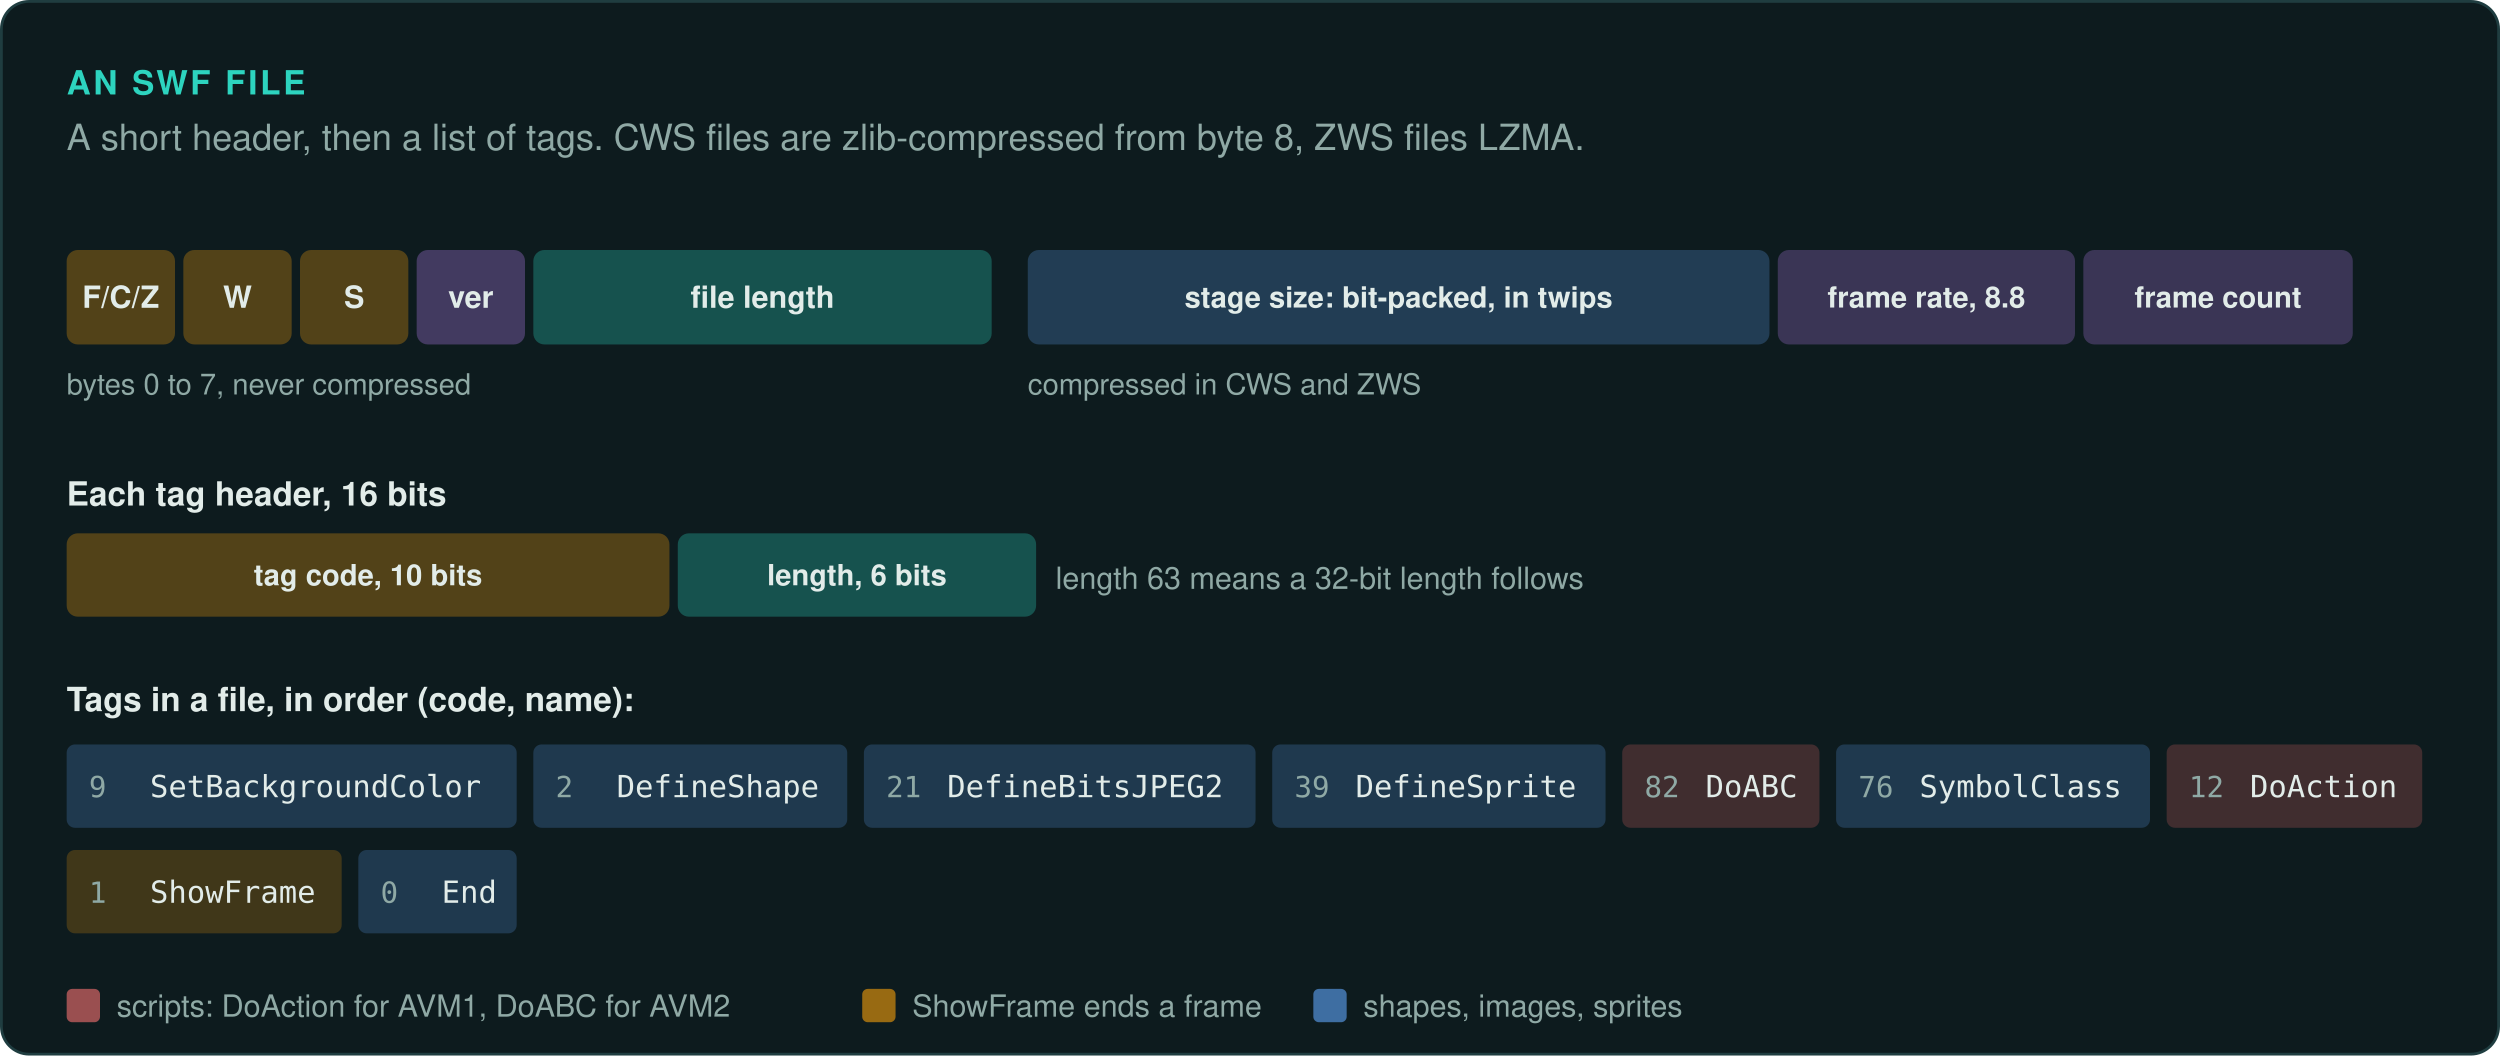
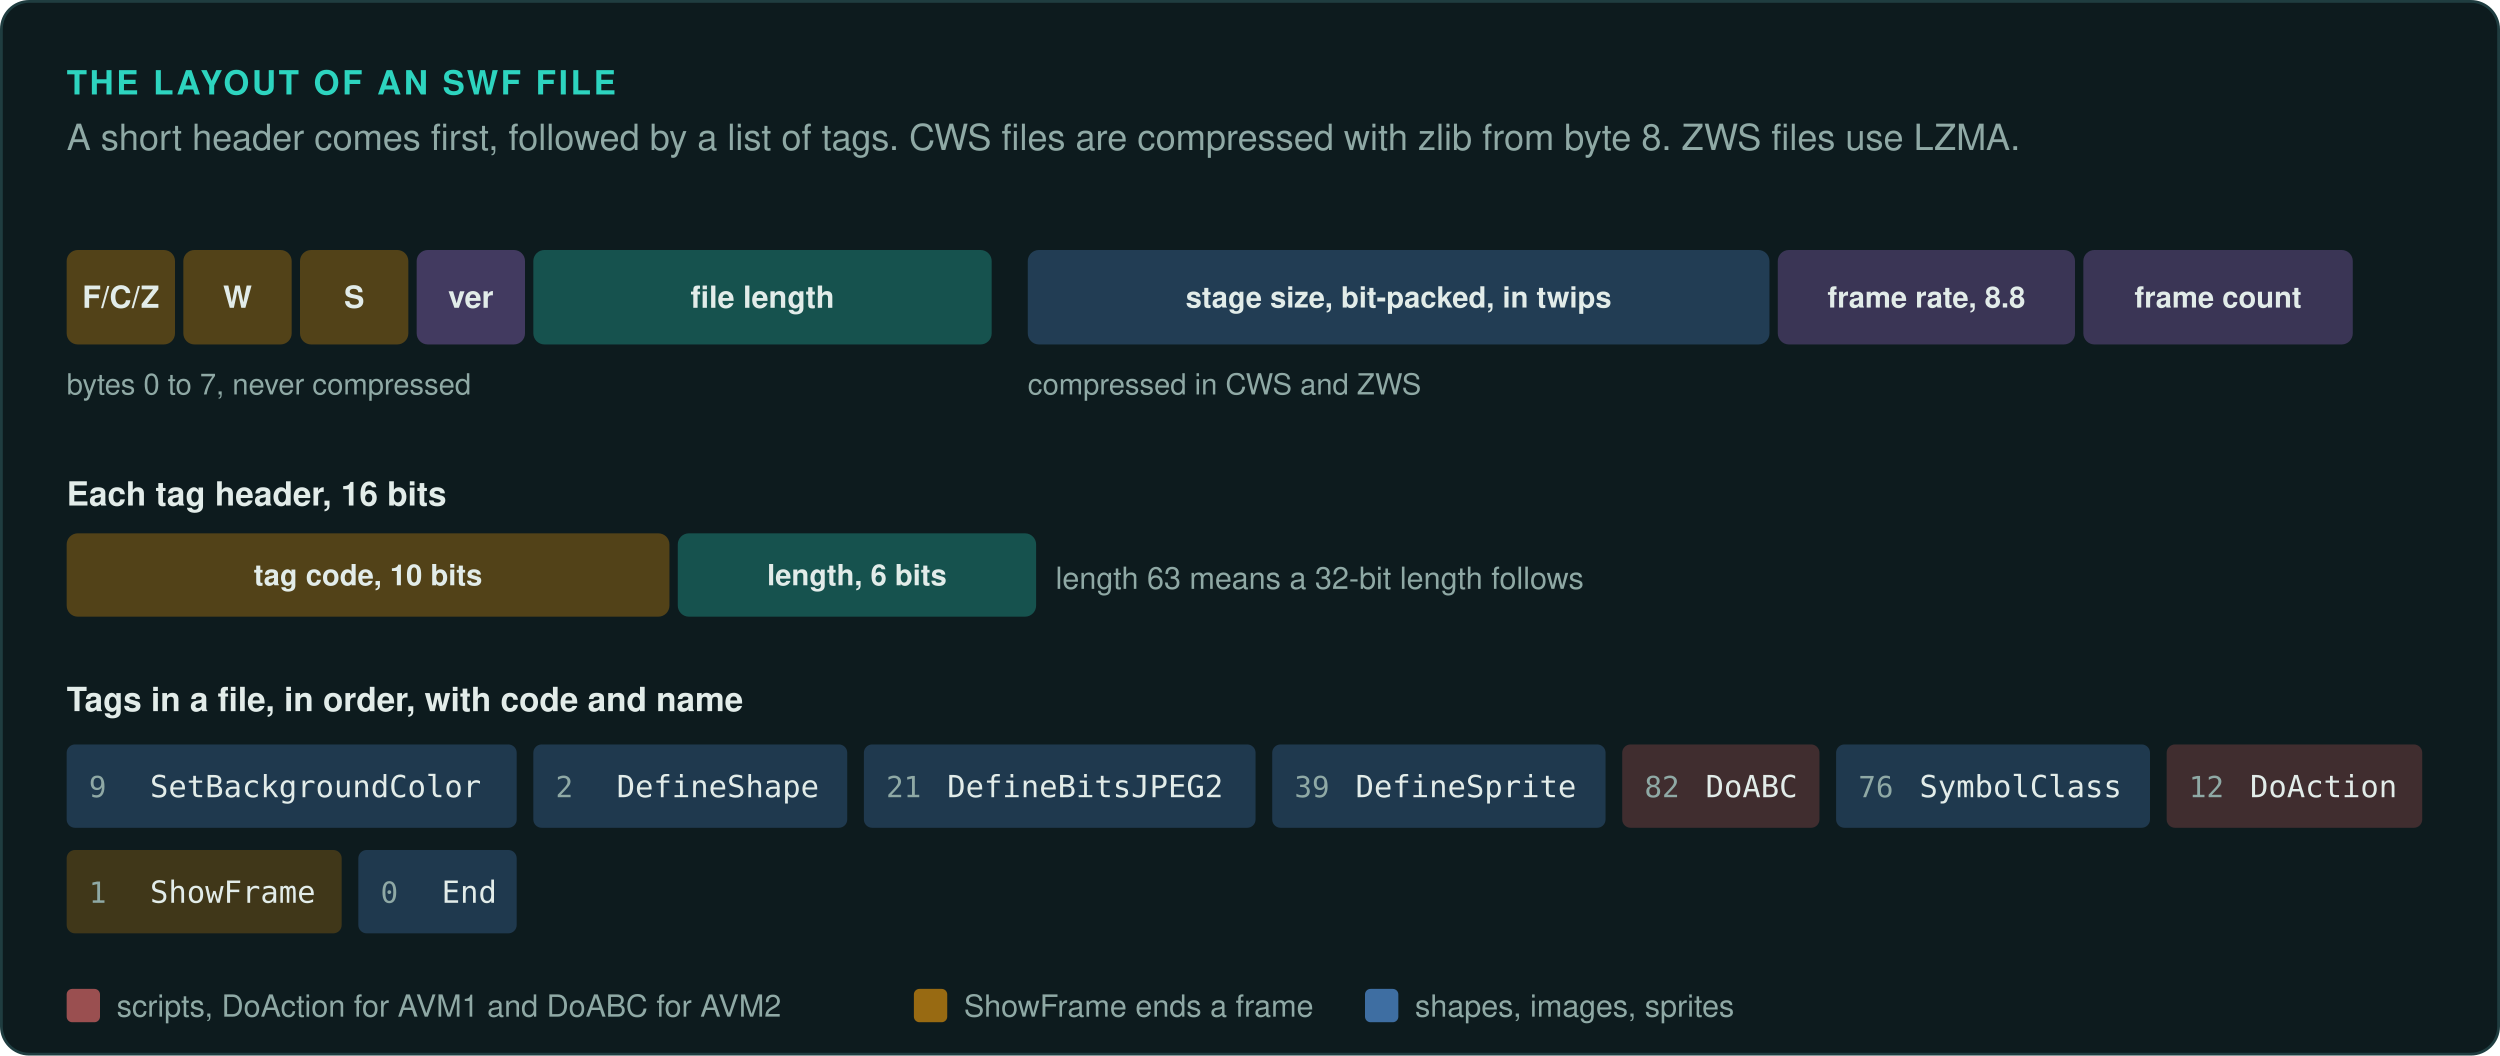
- <svg xmlns="http://www.w3.org/2000/svg" width="900" height="380" viewBox="0 0 900 380" role="img" aria-label="An SWF file: a signature of FWS, CWS or ZWS, a version and a length, then the stage size, frame rate and frame count, then tags, each with a code and a length">
+ <svg xmlns="http://www.w3.org/2000/svg" width="900" height="380" viewBox="0 0 900 380" role="img" aria-label="An SWF file starts with a signature of FWS, CWS or ZWS, a version and a length. The stage size, frame rate and frame count follow, then tags that each have a code and a length">
  <rect x="0.5" y="0.5" width="899" height="379" rx="10" fill="#0d1b1e" stroke="#1f3d40" />
  <defs>
    <marker id="arrow" viewBox="0 0 8 8" refX="7" refY="4" markerWidth="7" markerHeight="7" orient="auto">
      <path d="M0 0L8 4L0 8z" fill="#8fa9a5" />
    </marker>
  </defs>
-   <text x="24.0" y="34.0" font-family="ui-sans-serif, -apple-system, 'Segoe UI', Helvetica, Arial, sans-serif" font-size="12" font-weight="600" fill="#2dd4bf" text-anchor="start" letter-spacing="0.08em">AN SWF FILE</text>
-   <text x="24.0" y="54.0" font-family="ui-sans-serif, -apple-system, 'Segoe UI', Helvetica, Arial, sans-serif" font-size="13" font-weight="400" fill="#8fa9a5" text-anchor="start">A short header, then a list of tags. CWS files are zlib-compressed from byte 8, ZWS files LZMA.</text>
+   <text x="24.0" y="34.0" font-family="ui-sans-serif, -apple-system, 'Segoe UI', Helvetica, Arial, sans-serif" font-size="12" font-weight="600" fill="#2dd4bf" text-anchor="start" letter-spacing="0.08em">THE LAYOUT OF AN SWF FILE</text>
+   <text x="24.0" y="54.0" font-family="ui-sans-serif, -apple-system, 'Segoe UI', Helvetica, Arial, sans-serif" font-size="13" font-weight="400" fill="#8fa9a5" text-anchor="start">A short header comes first, followed by a list of tags. CWS files are compressed with zlib from byte 8. ZWS files use LZMA.</text>
  <rect x="24.0" y="90.0" width="39.0" height="34.0" rx="4" fill="#f59e0b" stroke="none" fill-opacity="0.3" />
  <text x="43.5" y="110.8" font-family="ui-sans-serif, -apple-system, 'Segoe UI', Helvetica, Arial, sans-serif" font-size="11" font-weight="600" fill="#e2ece9" text-anchor="middle">F/C/Z</text>
  <rect x="66.0" y="90.0" width="39.0" height="34.0" rx="4" fill="#f59e0b" stroke="none" fill-opacity="0.3" />
  <text x="85.5" y="110.8" font-family="ui-sans-serif, -apple-system, 'Segoe UI', Helvetica, Arial, sans-serif" font-size="11" font-weight="600" fill="#e2ece9" text-anchor="middle">W</text>
  <rect x="108.0" y="90.0" width="39.0" height="34.0" rx="4" fill="#f59e0b" stroke="none" fill-opacity="0.3" />
  <text x="127.5" y="110.8" font-family="ui-sans-serif, -apple-system, 'Segoe UI', Helvetica, Arial, sans-serif" font-size="11" font-weight="600" fill="#e2ece9" text-anchor="middle">S</text>
  <rect x="150.0" y="90.0" width="39.0" height="34.0" rx="4" fill="#c084fc" stroke="none" fill-opacity="0.3" />
  <text x="169.5" y="110.8" font-family="ui-sans-serif, -apple-system, 'Segoe UI', Helvetica, Arial, sans-serif" font-size="11" font-weight="600" fill="#e2ece9" text-anchor="middle">ver</text>
  <rect x="192.0" y="90.0" width="165.0" height="34.0" rx="4" fill="#2dd4bf" stroke="none" fill-opacity="0.3" />
  <text x="274.5" y="110.8" font-family="ui-sans-serif, -apple-system, 'Segoe UI', Helvetica, Arial, sans-serif" font-size="11" font-weight="600" fill="#e2ece9" text-anchor="middle">file length</text>
  <text x="24.0" y="142.0" font-family="ui-sans-serif, -apple-system, 'Segoe UI', Helvetica, Arial, sans-serif" font-size="10.5" font-weight="400" fill="#8fa9a5" text-anchor="start">bytes 0 to 7, never compressed</text>
  <rect x="370.0" y="90.0" width="267.0" height="34.0" rx="4" fill="#60a5fa" stroke="none" fill-opacity="0.25" />
-   <text x="503.5" y="110.7" font-family="ui-sans-serif, -apple-system, 'Segoe UI', Helvetica, Arial, sans-serif" font-size="10.5" font-weight="600" fill="#e2ece9" text-anchor="middle">stage size: bit-packed, in twips</text>
+   <text x="503.5" y="110.7" font-family="ui-sans-serif, -apple-system, 'Segoe UI', Helvetica, Arial, sans-serif" font-size="10.5" font-weight="600" fill="#e2ece9" text-anchor="middle">stage size, bit-packed, in twips</text>
  <rect x="640.0" y="90.0" width="107.0" height="34.0" rx="4" fill="#c084fc" stroke="none" fill-opacity="0.25" />
  <text x="693.5" y="110.7" font-family="ui-sans-serif, -apple-system, 'Segoe UI', Helvetica, Arial, sans-serif" font-size="10.5" font-weight="600" fill="#e2ece9" text-anchor="middle">frame rate, 8.8</text>
  <rect x="750.0" y="90.0" width="97.0" height="34.0" rx="4" fill="#c084fc" stroke="none" fill-opacity="0.25" />
  <text x="798.5" y="110.7" font-family="ui-sans-serif, -apple-system, 'Segoe UI', Helvetica, Arial, sans-serif" font-size="10.5" font-weight="600" fill="#e2ece9" text-anchor="middle">frame count</text>
  <text x="370.0" y="142.0" font-family="ui-sans-serif, -apple-system, 'Segoe UI', Helvetica, Arial, sans-serif" font-size="10.5" font-weight="400" fill="#8fa9a5" text-anchor="start">compressed in CWS and ZWS</text>
  <text x="24.0" y="182.0" font-family="ui-sans-serif, -apple-system, 'Segoe UI', Helvetica, Arial, sans-serif" font-size="12" font-weight="600" fill="#e2ece9" text-anchor="start">Each tag header, 16 bits</text>
  <rect x="24.0" y="192.0" width="217.0" height="30.0" rx="4" fill="#f59e0b" stroke="none" fill-opacity="0.3" />
  <text x="132.5" y="210.7" font-family="ui-sans-serif, -apple-system, 'Segoe UI', Helvetica, Arial, sans-serif" font-size="10.5" font-weight="600" fill="#e2ece9" text-anchor="middle">tag code, 10 bits</text>
  <rect x="244.0" y="192.0" width="129.0" height="30.0" rx="4" fill="#2dd4bf" stroke="none" fill-opacity="0.3" />
  <text x="308.5" y="210.7" font-family="ui-sans-serif, -apple-system, 'Segoe UI', Helvetica, Arial, sans-serif" font-size="10.5" font-weight="600" fill="#e2ece9" text-anchor="middle">length, 6 bits</text>
  <text x="380.0" y="212.0" font-family="ui-sans-serif, -apple-system, 'Segoe UI', Helvetica, Arial, sans-serif" font-size="11" font-weight="400" fill="#8fa9a5" text-anchor="start">length 63 means a 32-bit length follows</text>
-   <text x="24.0" y="256.0" font-family="ui-sans-serif, -apple-system, 'Segoe UI', Helvetica, Arial, sans-serif" font-size="12" font-weight="600" fill="#e2ece9" text-anchor="start">Tags in a file, in order (code, name):</text>
+   <text x="24.0" y="256.0" font-family="ui-sans-serif, -apple-system, 'Segoe UI', Helvetica, Arial, sans-serif" font-size="12" font-weight="600" fill="#e2ece9" text-anchor="start">Tags in a file, in order, with code and name</text>
  <rect x="24.0" y="268.0" width="162.0" height="30.0" rx="3" fill="#60a5fa" stroke="none" fill-opacity="0.22" />
  <text x="32.0" y="287.0" font-family="ui-monospace, SFMono-Regular, Menlo, Consolas, monospace" font-size="10.5" font-weight="400" fill="#8fa9a5" text-anchor="start">9</text>
  <text x="54.0" y="287.0" font-family="ui-monospace, SFMono-Regular, Menlo, Consolas, monospace" font-size="11" font-weight="400" fill="#e2ece9" text-anchor="start">SetBackgroundColor</text>
  <rect x="192.0" y="268.0" width="113.0" height="30.0" rx="3" fill="#60a5fa" stroke="none" fill-opacity="0.22" />
  <text x="200.0" y="287.0" font-family="ui-monospace, SFMono-Regular, Menlo, Consolas, monospace" font-size="10.5" font-weight="400" fill="#8fa9a5" text-anchor="start">2</text>
  <text x="222.0" y="287.0" font-family="ui-monospace, SFMono-Regular, Menlo, Consolas, monospace" font-size="11" font-weight="400" fill="#e2ece9" text-anchor="start">DefineShape</text>
  <rect x="311.0" y="268.0" width="141.0" height="30.0" rx="3" fill="#60a5fa" stroke="none" fill-opacity="0.22" />
  <text x="319.0" y="287.0" font-family="ui-monospace, SFMono-Regular, Menlo, Consolas, monospace" font-size="10.5" font-weight="400" fill="#8fa9a5" text-anchor="start">21</text>
  <text x="341.0" y="287.0" font-family="ui-monospace, SFMono-Regular, Menlo, Consolas, monospace" font-size="11" font-weight="400" fill="#e2ece9" text-anchor="start">DefineBitsJPEG2</text>
  <rect x="458.0" y="268.0" width="120.0" height="30.0" rx="3" fill="#60a5fa" stroke="none" fill-opacity="0.22" />
  <text x="466.0" y="287.0" font-family="ui-monospace, SFMono-Regular, Menlo, Consolas, monospace" font-size="10.5" font-weight="400" fill="#8fa9a5" text-anchor="start">39</text>
  <text x="488.0" y="287.0" font-family="ui-monospace, SFMono-Regular, Menlo, Consolas, monospace" font-size="11" font-weight="400" fill="#e2ece9" text-anchor="start">DefineSprite</text>
  <rect x="584.0" y="268.0" width="71.0" height="30.0" rx="3" fill="#f87171" stroke="none" fill-opacity="0.22" />
  <text x="592.0" y="287.0" font-family="ui-monospace, SFMono-Regular, Menlo, Consolas, monospace" font-size="10.5" font-weight="400" fill="#8fa9a5" text-anchor="start">82</text>
  <text x="614.0" y="287.0" font-family="ui-monospace, SFMono-Regular, Menlo, Consolas, monospace" font-size="11" font-weight="400" fill="#e2ece9" text-anchor="start">DoABC</text>
  <rect x="661.0" y="268.0" width="113.0" height="30.0" rx="3" fill="#60a5fa" stroke="none" fill-opacity="0.22" />
  <text x="669.0" y="287.0" font-family="ui-monospace, SFMono-Regular, Menlo, Consolas, monospace" font-size="10.5" font-weight="400" fill="#8fa9a5" text-anchor="start">76</text>
  <text x="691.0" y="287.0" font-family="ui-monospace, SFMono-Regular, Menlo, Consolas, monospace" font-size="11" font-weight="400" fill="#e2ece9" text-anchor="start">SymbolClass</text>
  <rect x="780.0" y="268.0" width="92.0" height="30.0" rx="3" fill="#f87171" stroke="none" fill-opacity="0.22" />
  <text x="788.0" y="287.0" font-family="ui-monospace, SFMono-Regular, Menlo, Consolas, monospace" font-size="10.5" font-weight="400" fill="#8fa9a5" text-anchor="start">12</text>
  <text x="810.0" y="287.0" font-family="ui-monospace, SFMono-Regular, Menlo, Consolas, monospace" font-size="11" font-weight="400" fill="#e2ece9" text-anchor="start">DoAction</text>
  <rect x="24.0" y="306.0" width="99.0" height="30.0" rx="3" fill="#f59e0b" stroke="none" fill-opacity="0.22" />
  <text x="32.0" y="325.0" font-family="ui-monospace, SFMono-Regular, Menlo, Consolas, monospace" font-size="10.5" font-weight="400" fill="#8fa9a5" text-anchor="start">1</text>
  <text x="54.0" y="325.0" font-family="ui-monospace, SFMono-Regular, Menlo, Consolas, monospace" font-size="11" font-weight="400" fill="#e2ece9" text-anchor="start">ShowFrame</text>
  <rect x="129.0" y="306.0" width="57.0" height="30.0" rx="3" fill="#60a5fa" stroke="none" fill-opacity="0.22" />
  <text x="137.0" y="325.0" font-family="ui-monospace, SFMono-Regular, Menlo, Consolas, monospace" font-size="10.5" font-weight="400" fill="#8fa9a5" text-anchor="start">0</text>
  <text x="159.0" y="325.0" font-family="ui-monospace, SFMono-Regular, Menlo, Consolas, monospace" font-size="11" font-weight="400" fill="#e2ece9" text-anchor="start">End</text>
  <rect x="24.0" y="356.0" width="12.0" height="12.0" rx="2" fill="#f87171" stroke="none" fill-opacity="0.6" />
-   <text x="42.0" y="366.0" font-family="ui-sans-serif, -apple-system, 'Segoe UI', Helvetica, Arial, sans-serif" font-size="11" font-weight="400" fill="#8fa9a5" text-anchor="start">scripts: DoAction for AVM1, DoABC for AVM2</text>
-   <rect x="310.4" y="356.0" width="12.0" height="12.0" rx="2" fill="#f59e0b" stroke="none" fill-opacity="0.6" />
-   <text x="328.4" y="366.0" font-family="ui-sans-serif, -apple-system, 'Segoe UI', Helvetica, Arial, sans-serif" font-size="11" font-weight="400" fill="#8fa9a5" text-anchor="start">ShowFrame ends a frame</text>
-   <rect x="472.8" y="356.0" width="12.0" height="12.0" rx="2" fill="#60a5fa" stroke="none" fill-opacity="0.6" />
-   <text x="490.8" y="366.0" font-family="ui-sans-serif, -apple-system, 'Segoe UI', Helvetica, Arial, sans-serif" font-size="11" font-weight="400" fill="#8fa9a5" text-anchor="start">shapes, images, sprites</text>
+   <text x="42.0" y="366.0" font-family="ui-sans-serif, -apple-system, 'Segoe UI', Helvetica, Arial, sans-serif" font-size="11" font-weight="400" fill="#8fa9a5" text-anchor="start">scripts, DoAction for AVM1 and DoABC for AVM2</text>
+   <rect x="329.0" y="356.0" width="12.0" height="12.0" rx="2" fill="#f59e0b" stroke="none" fill-opacity="0.6" />
+   <text x="347.0" y="366.0" font-family="ui-sans-serif, -apple-system, 'Segoe UI', Helvetica, Arial, sans-serif" font-size="11" font-weight="400" fill="#8fa9a5" text-anchor="start">ShowFrame ends a frame</text>
+   <rect x="491.4" y="356.0" width="12.0" height="12.0" rx="2" fill="#60a5fa" stroke="none" fill-opacity="0.6" />
+   <text x="509.4" y="366.0" font-family="ui-sans-serif, -apple-system, 'Segoe UI', Helvetica, Arial, sans-serif" font-size="11" font-weight="400" fill="#8fa9a5" text-anchor="start">shapes, images, sprites</text>
</svg>
